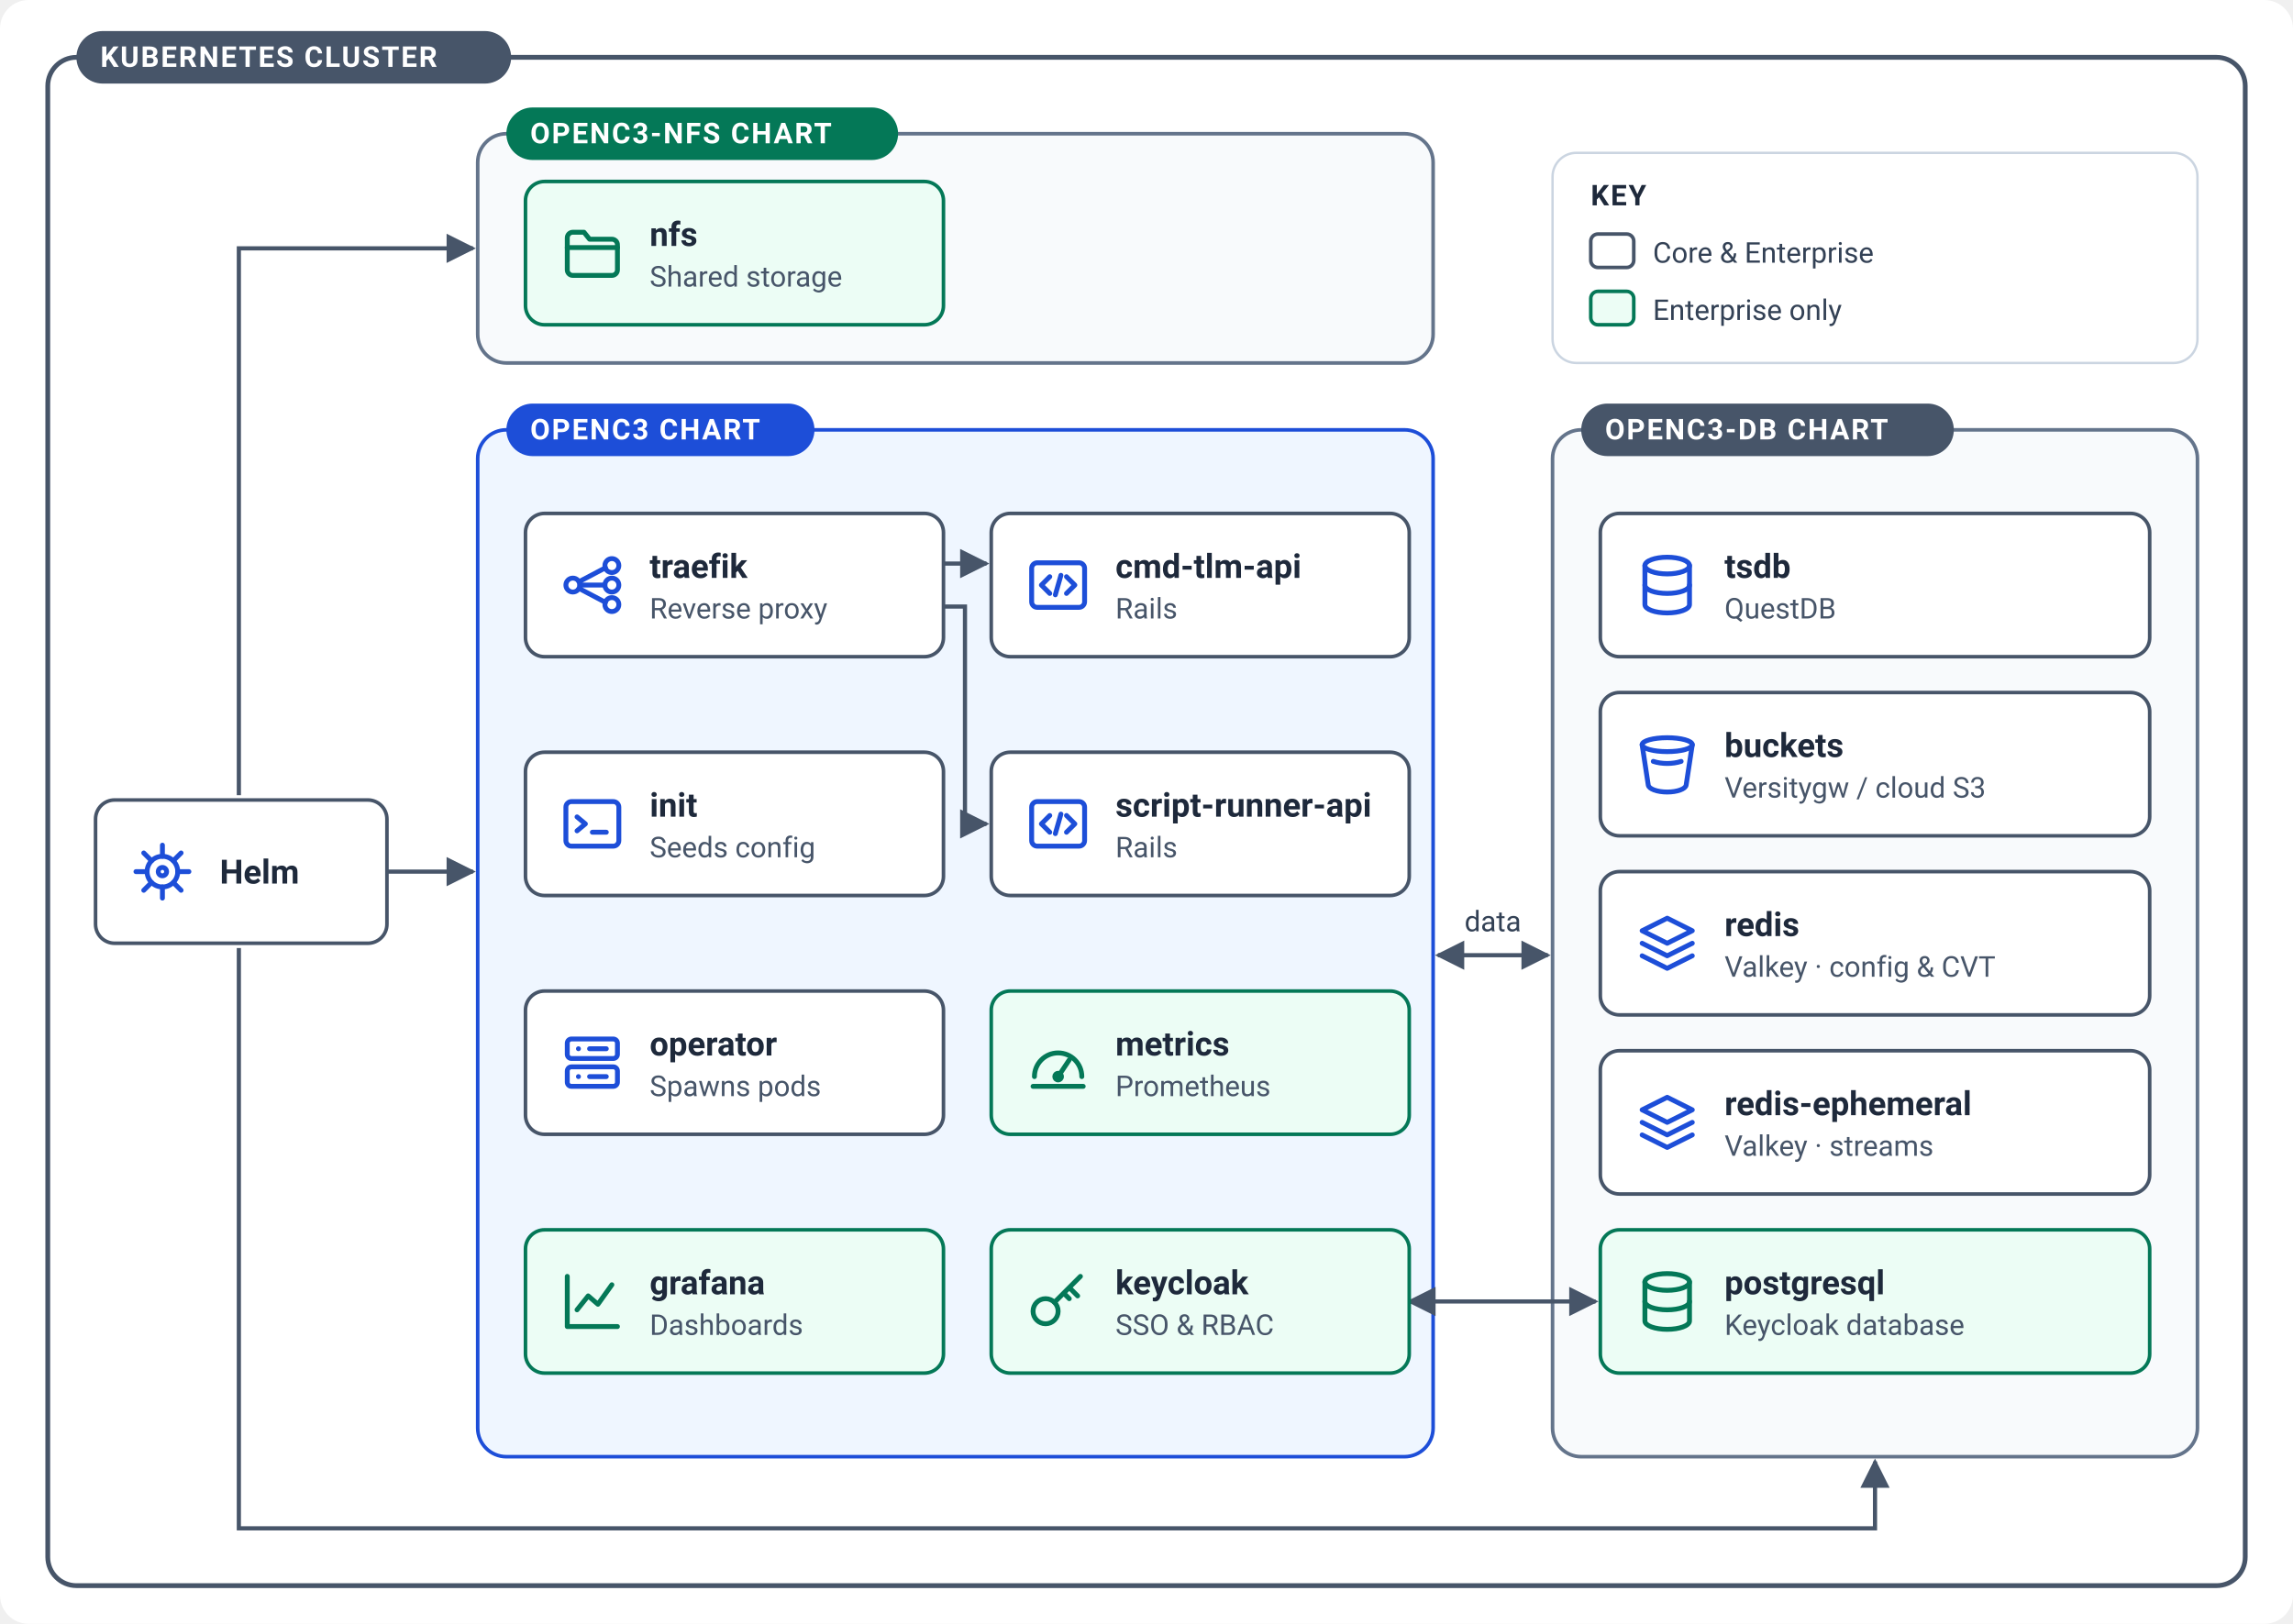
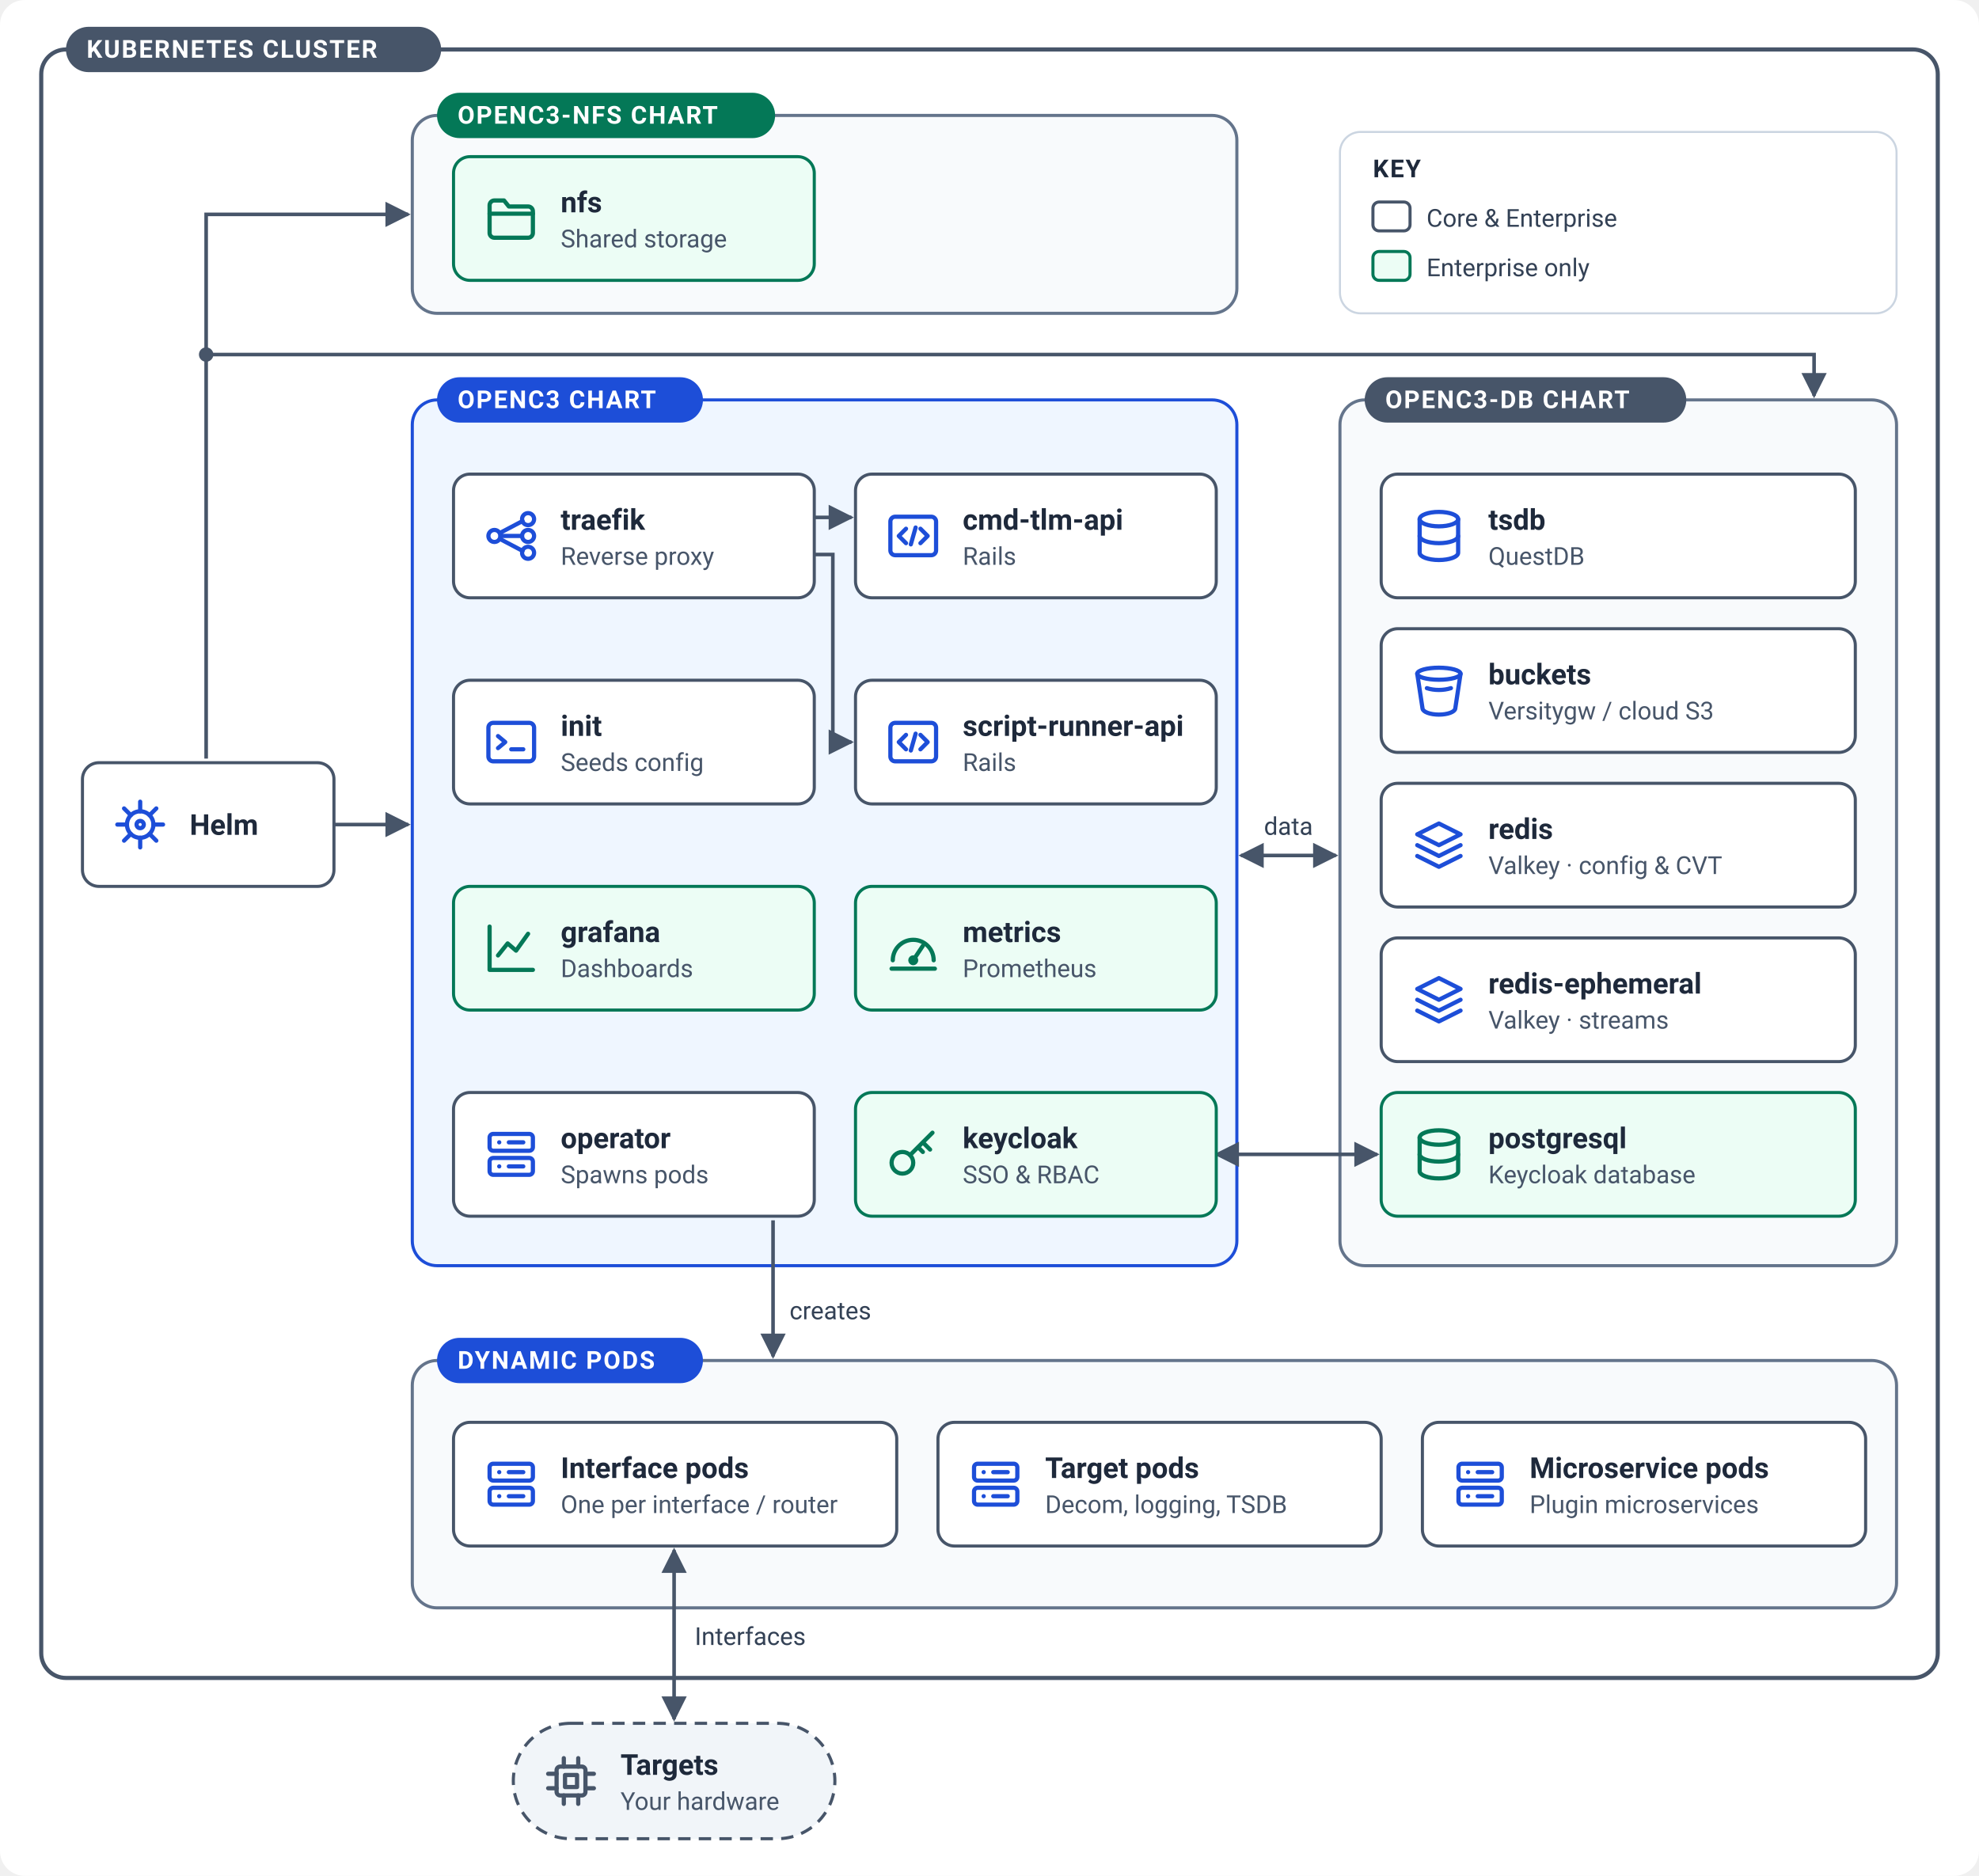
- <svg xmlns="http://www.w3.org/2000/svg" viewBox="0 0 960 680" width="960" height="680" role="img" aria-labelledby="title desc">
+ <svg xmlns="http://www.w3.org/2000/svg" viewBox="0 0 960 910" width="960" height="910" role="img" aria-labelledby="title desc">
  <defs>
    <marker id="arrow" viewBox="0 0 10 10" refX="9" refY="5" markerWidth="7" markerHeight="7" orient="auto-start-reverse">
      <path d="M0,0 L10,5 L0,10 z" fill="#475569" />
    </marker>
    <style>
      text { font-family: -apple-system, BlinkMacSystemFont, "Segoe UI", Roboto, Helvetica, Arial, sans-serif; fill: #1e293b; }
      .card { fill: #ffffff; stroke: #475569; stroke-width: 1.5; }
      .card-ent { fill: #ecfdf5; stroke: #047857; stroke-width: 1.5; }
      .actor { fill: #f1f5f9; stroke: #475569; stroke-width: 1.5; stroke-dasharray: 6 4; }
      .name { font-size: 14px; font-weight: 600; }
      .sub { font-size: 12px; fill: #475569; }
      .desc { font-size: 12px; fill: #334155; }
      .group-core { fill: #eff6ff; stroke: #1d4ed8; stroke-width: 1.5; }
      .group { fill: #f8fafc; stroke: #64748b; stroke-width: 1.5; }
      .group-k8s { fill: #ffffff; stroke: #475569; stroke-width: 2; }
      .tab { font-size: 12px; font-weight: 700; letter-spacing: 0.06em; }
      .link { fill: none; stroke: #475569; stroke-width: 1.75; }
      .uses { fill: none; stroke: #64748b; stroke-width: 1.5; stroke-dasharray: 5 4; }
      .label { font-size: 12px; fill: #334155; }
      .icon { fill: none; stroke-width: 1.75; stroke-linecap: round; stroke-linejoin: round; }
      .layer-ent { fill: #ecfdf5; stroke: #047857; stroke-width: 1.25; }
      .layer-core { fill: #eff6ff; stroke: #1d4ed8; stroke-width: 1.25; }
      .layer-oss { fill: #f5f3ff; stroke: #7c3aed; stroke-width: 1.25; }
      .layer-text { font-size: 12px; text-anchor: middle; }
    </style>
  </defs>
-   <rect width="960" height="680" rx="12" fill="#ffffff" />
-   <rect class="group-k8s" x="20" y="24" width="920" height="640" rx="12" />
+   <rect width="960" height="910" rx="12" fill="#ffffff" />
+   <rect class="group-k8s" x="20" y="24" width="920" height="790" rx="12" />
  <rect x="32" y="13" width="182" height="22" rx="11" fill="#475569" />
  <text class="tab" x="42" y="28" fill="#ffffff" style="fill:#ffffff">KUBERNETES CLUSTER</text>
  <rect class="group" x="200" y="56" width="400" height="96" rx="12" />
  <rect x="212" y="45" width="164" height="22" rx="11" fill="#047857" />
  <text class="tab" x="222" y="60" fill="#ffffff" style="fill:#ffffff">OPENC3-NFS CHART</text>
-   <rect class="group-core" x="200" y="180" width="400" height="430" rx="12" />
-   <rect x="212" y="169" width="129" height="22" rx="11" fill="#1d4ed8" />
-   <text class="tab" x="222" y="184" fill="#ffffff" style="fill:#ffffff">OPENC3 CHART</text>
-   <rect class="group" x="650" y="180" width="270" height="430" rx="12" />
-   <rect x="662" y="169" width="156" height="22" rx="11" fill="#475569" />
-   <text class="tab" x="672" y="184" fill="#ffffff" style="fill:#ffffff">OPENC3-DB CHART</text>
+   <rect class="group-core" x="200" y="194" width="400" height="420" rx="12" />
+   <rect x="212" y="183" width="129" height="22" rx="11" fill="#1d4ed8" />
+   <text class="tab" x="222" y="198" fill="#ffffff" style="fill:#ffffff">OPENC3 CHART</text>
+   <rect class="group" x="650" y="194" width="270" height="420" rx="12" />
+   <rect x="662" y="183" width="156" height="22" rx="11" fill="#475569" />
+   <text class="tab" x="672" y="198" fill="#ffffff" style="fill:#ffffff">OPENC3-DB CHART</text>
+   <rect class="group" x="200" y="660" width="720" height="120" rx="12" />
+   <rect x="212" y="649" width="129" height="22" rx="11" fill="#1d4ed8" />
+   <text class="tab" x="222" y="664" fill="#ffffff" style="fill:#ffffff">DYNAMIC PODS</text>
  <rect x="650" y="64" width="270" height="88" rx="10" fill="#ffffff" stroke="#cbd5e1" />
  <text class="tab" x="666" y="86">KEY</text>
  <rect x="666" y="98" width="18" height="14" rx="3" class="card" />
  <text class="desc" x="692" y="110">Core &amp; Enterprise</text>
  <rect x="666" y="122" width="18" height="14" rx="3" class="card-ent" />
  <text class="desc" x="692" y="134">Enterprise only</text>
-   <path class="link" d="M100,333 L100,104 L198,104" marker-end="url(#arrow)" />
-   <path class="link" d="M162,365 L198,365" marker-end="url(#arrow)" />
-   <path class="link" d="M100,397 L100,640 L785,640 L785,612" marker-end="url(#arrow)" />
-   <path class="link" d="M395,236 L413,236" marker-end="url(#arrow)" />
-   <path class="link" d="M395,254 L404,254 L404,345 L413,345" marker-end="url(#arrow)" />
-   <path class="link" d="M602,400 L648,400" marker-start="url(#arrow)" marker-end="url(#arrow)" />
-   <text class="label" x="625" y="390" text-anchor="middle">data</text>
-   <path class="link" d="M590,545 L668,545" marker-start="url(#arrow)" marker-end="url(#arrow)" />
-   <rect class="card" x="40" y="335" width="122" height="60" rx="8" />
-   <g class="icon" stroke="#1d4ed8" transform="translate(54,351.0) scale(1.1667)">
+   <path class="link" d="M100,368 L100,104 L198,104" marker-end="url(#arrow)" />
+   <path class="link" d="M100,172 L880,172 L880,192" marker-end="url(#arrow)" />
+   <circle cx="100" cy="172" r="3.5" fill="#475569" />
+   <path class="link" d="M162,400 L198,400" marker-end="url(#arrow)" />
+   <path class="link" d="M395,251 L413,251" marker-end="url(#arrow)" />
+   <path class="link" d="M395,269 L404,269 L404,360 L413,360" marker-end="url(#arrow)" />
+   <path class="link" d="M602,415 L648,415" marker-start="url(#arrow)" marker-end="url(#arrow)" />
+   <text class="label" x="625" y="405" text-anchor="middle">data</text>
+   <path class="link" d="M590,560 L668,560" marker-start="url(#arrow)" marker-end="url(#arrow)" />
+   <path class="link" d="M375,592 L375,658" marker-end="url(#arrow)" />
+   <text class="label" x="383" y="640" text-anchor="start">creates</text>
+   <path class="link" d="M327,752 L327,834" marker-start="url(#arrow)" marker-end="url(#arrow)" />
+   <text class="label" x="337" y="798" text-anchor="start">Interfaces</text>
+   <rect class="card" x="40" y="370" width="122" height="60" rx="8" />
+   <g class="icon" stroke="#1d4ed8" transform="translate(54,386.0) scale(1.1667)">
    <circle cx="12" cy="12" r="5.5" />
    <circle cx="12" cy="12" r="1.5" />
    <path d="M12 2.5v4M12 17.5v4M2.5 12h4M17.5 12h4M5.3 5.3l2.8 2.8M15.9 15.9l2.8 2.8M5.3 18.7l2.8-2.8M15.9 8.1l2.8-2.8" />
  </g>
-   <text class="name" x="92" y="370.0">Helm</text>
+   <text class="name" x="92" y="405.0">Helm</text>
  <rect class="card-ent" x="220" y="76" width="175" height="60" rx="8" />
  <g class="icon" stroke="#047857" transform="translate(234,92.0) scale(1.1667)">
    <path d="M3 6.5a2 2 0 0 1 2-2h4l2 2.5h8a2 2 0 0 1 2 2V18a2 2 0 0 1-2 2H5a2 2 0 0 1-2-2z" />
    <path d="M3 10h18" />
  </g>
  <text class="name" x="272" y="103.0">nfs</text>
  <text class="sub" x="272" y="120.0">Shared storage</text>
-   <rect class="card" x="220" y="215" width="175" height="60" rx="8" />
-   <g class="icon" stroke="#1d4ed8" transform="translate(234,231.0) scale(1.1667)">
+   <rect class="card" x="220" y="230" width="175" height="60" rx="8" />
+   <g class="icon" stroke="#1d4ed8" transform="translate(234,246.0) scale(1.1667)">
    <circle cx="5" cy="12" r="2.5" />
    <circle cx="19" cy="5" r="2.5" />
    <circle cx="19" cy="12" r="2.5" />
    <circle cx="19" cy="19" r="2.5" />
    <path d="M7.5 12h9M7.2 10.8l9.5-5M7.2 13.2l9.5 5" />
  </g>
-   <text class="name" x="272" y="242.0">traefik</text>
-   <text class="sub" x="272" y="259.0">Reverse proxy</text>
-   <rect class="card" x="220" y="315" width="175" height="60" rx="8" />
-   <g class="icon" stroke="#1d4ed8" transform="translate(234,331.0) scale(1.1667)">
+   <text class="name" x="272" y="257.0">traefik</text>
+   <text class="sub" x="272" y="274.0">Reverse proxy</text>
+   <rect class="card" x="220" y="330" width="175" height="60" rx="8" />
+   <g class="icon" stroke="#1d4ed8" transform="translate(234,346.0) scale(1.1667)">
    <rect x="2.5" y="4" width="19" height="16" rx="2" />
    <path d="M6.5 9.5l3 2.5-3 2.5" />
    <path d="M12 15h5" />
  </g>
-   <text class="name" x="272" y="342.0">init</text>
-   <text class="sub" x="272" y="359.0">Seeds config</text>
-   <rect class="card" x="220" y="415" width="175" height="60" rx="8" />
-   <g class="icon" stroke="#1d4ed8" transform="translate(234,431.0) scale(1.1667)">
-     <rect x="3" y="3.5" width="18" height="7" rx="1.5" />
-     <rect x="3" y="13.5" width="18" height="7" rx="1.5" />
-     <path d="M7 7h.01M7 17h.01" />
-     <path d="M11 7h6M11 17h6" />
-   </g>
-   <text class="name" x="272" y="442.0">operator</text>
-   <text class="sub" x="272" y="459.0">Spawns pods</text>
-   <rect class="card-ent" x="220" y="515" width="175" height="60" rx="8" />
-   <g class="icon" stroke="#047857" transform="translate(234,531.0) scale(1.1667)">
+   <text class="name" x="272" y="357.0">init</text>
+   <text class="sub" x="272" y="374.0">Seeds config</text>
+   <rect class="card-ent" x="220" y="430" width="175" height="60" rx="8" />
+   <g class="icon" stroke="#047857" transform="translate(234,446.0) scale(1.1667)">
    <path d="M3 3v18h18" />
    <path d="M6.5 15l4-5 3.5 3 5-7" />
  </g>
-   <text class="name" x="272" y="542.0">grafana</text>
-   <text class="sub" x="272" y="559.0">Dashboards</text>
-   <rect class="card" x="415" y="215" width="175" height="60" rx="8" />
-   <g class="icon" stroke="#1d4ed8" transform="translate(429,231.0) scale(1.1667)">
+   <text class="name" x="272" y="457.0">grafana</text>
+   <text class="sub" x="272" y="474.0">Dashboards</text>
+   <rect class="card" x="220" y="530" width="175" height="60" rx="8" />
+   <g class="icon" stroke="#1d4ed8" transform="translate(234,546.0) scale(1.1667)">
+     <rect x="3" y="3.5" width="18" height="7" rx="1.5" />
+     <rect x="3" y="13.5" width="18" height="7" rx="1.5" />
+     <path d="M7 7h.01M7 17h.01" />
+     <path d="M11 7h6M11 17h6" />
+   </g>
+   <text class="name" x="272" y="557.0">operator</text>
+   <text class="sub" x="272" y="574.0">Spawns pods</text>
+   <rect class="card" x="415" y="230" width="175" height="60" rx="8" />
+   <g class="icon" stroke="#1d4ed8" transform="translate(429,246.0) scale(1.1667)">
    <rect x="2.5" y="4" width="19" height="16" rx="2" />
    <path d="M9 9l-3 3 3 3M15 9l3 3-3 3M13 8.5l-2 7" />
  </g>
-   <text class="name" x="467" y="242.0">cmd-tlm-api</text>
-   <text class="sub" x="467" y="259.0">Rails</text>
-   <rect class="card" x="415" y="315" width="175" height="60" rx="8" />
-   <g class="icon" stroke="#1d4ed8" transform="translate(429,331.0) scale(1.1667)">
+   <text class="name" x="467" y="257.0">cmd-tlm-api</text>
+   <text class="sub" x="467" y="274.0">Rails</text>
+   <rect class="card" x="415" y="330" width="175" height="60" rx="8" />
+   <g class="icon" stroke="#1d4ed8" transform="translate(429,346.0) scale(1.1667)">
    <rect x="2.5" y="4" width="19" height="16" rx="2" />
    <path d="M9 9l-3 3 3 3M15 9l3 3-3 3M13 8.5l-2 7" />
  </g>
-   <text class="name" x="467" y="342.0">script-runner-api</text>
-   <text class="sub" x="467" y="359.0">Rails</text>
-   <rect class="card-ent" x="415" y="415" width="175" height="60" rx="8" />
-   <g class="icon" stroke="#047857" transform="translate(429,431.0) scale(1.1667)">
+   <text class="name" x="467" y="357.0">script-runner-api</text>
+   <text class="sub" x="467" y="374.0">Rails</text>
+   <rect class="card-ent" x="415" y="430" width="175" height="60" rx="8" />
+   <g class="icon" stroke="#047857" transform="translate(429,446.0) scale(1.1667)">
    <path d="M3.5 17a8.5 8.5 0 1 1 17 0" />
    <path d="M12 17l4-6" />
    <circle cx="12" cy="17" r="1.2" />
    <path d="M3 20.5h18" />
  </g>
-   <text class="name" x="467" y="442.0">metrics</text>
-   <text class="sub" x="467" y="459.0">Prometheus</text>
-   <rect class="card-ent" x="415" y="515" width="175" height="60" rx="8" />
-   <g class="icon" stroke="#047857" transform="translate(429,531.0) scale(1.1667)">
+   <text class="name" x="467" y="457.0">metrics</text>
+   <text class="sub" x="467" y="474.0">Prometheus</text>
+   <rect class="card-ent" x="415" y="530" width="175" height="60" rx="8" />
+   <g class="icon" stroke="#047857" transform="translate(429,546.0) scale(1.1667)">
    <circle cx="7.5" cy="15.5" r="4.5" />
    <path d="M10.7 12.3L20 3M16 7l3 3M14 9l2 2" />
  </g>
-   <text class="name" x="467" y="542.0">keycloak</text>
-   <text class="sub" x="467" y="559.0">SSO &amp; RBAC</text>
-   <rect class="card" x="670" y="215" width="230" height="60" rx="8" />
-   <g class="icon" stroke="#1d4ed8" transform="translate(684,231.0) scale(1.1667)">
+   <text class="name" x="467" y="557.0">keycloak</text>
+   <text class="sub" x="467" y="574.0">SSO &amp; RBAC</text>
+   <rect class="card" x="670" y="230" width="230" height="60" rx="8" />
+   <g class="icon" stroke="#1d4ed8" transform="translate(684,246.0) scale(1.1667)">
    <ellipse cx="12" cy="5" rx="8" ry="3" />
    <path d="M4 5v14c0 1.7 3.6 3 8 3s8-1.3 8-3V5" />
    <path d="M4 12c0 1.7 3.6 3 8 3s8-1.3 8-3" />
  </g>
-   <text class="name" x="722" y="242.0">tsdb</text>
-   <text class="sub" x="722" y="259.0">QuestDB</text>
-   <rect class="card" x="670" y="290" width="230" height="60" rx="8" />
-   <g class="icon" stroke="#1d4ed8" transform="translate(684,306.0) scale(1.1667)">
+   <text class="name" x="722" y="257.0">tsdb</text>
+   <text class="sub" x="722" y="274.0">QuestDB</text>
+   <rect class="card" x="670" y="305" width="230" height="60" rx="8" />
+   <g class="icon" stroke="#1d4ed8" transform="translate(684,321.0) scale(1.1667)">
    <ellipse cx="12" cy="5" rx="9" ry="2.5" />
    <path d="M3 5l2.2 14.5c.2 1.4 3.2 2.5 6.8 2.5s6.6-1.1 6.8-2.5L21 5" />
    <path d="M7 11c3 1 7 1 10 0" />
  </g>
-   <text class="name" x="722" y="317.0">buckets</text>
-   <text class="sub" x="722" y="334.0">Versitygw / cloud S3</text>
-   <rect class="card" x="670" y="365" width="230" height="60" rx="8" />
-   <g class="icon" stroke="#1d4ed8" transform="translate(684,381.0) scale(1.1667)">
+   <text class="name" x="722" y="332.0">buckets</text>
+   <text class="sub" x="722" y="349.0">Versitygw / cloud S3</text>
+   <rect class="card" x="670" y="380" width="230" height="60" rx="8" />
+   <g class="icon" stroke="#1d4ed8" transform="translate(684,396.0) scale(1.1667)">
    <path d="M12 3l9 4.5-9 4.5-9-4.5z" />
    <path d="M3 12l9 4.5 9-4.5" />
    <path d="M3 16.5l9 4.5 9-4.5" />
  </g>
-   <text class="name" x="722" y="392.0">redis</text>
-   <text class="sub" x="722" y="409.0">Valkey · config &amp; CVT</text>
-   <rect class="card" x="670" y="440" width="230" height="60" rx="8" />
-   <g class="icon" stroke="#1d4ed8" transform="translate(684,456.0) scale(1.1667)">
+   <text class="name" x="722" y="407.0">redis</text>
+   <text class="sub" x="722" y="424.0">Valkey · config &amp; CVT</text>
+   <rect class="card" x="670" y="455" width="230" height="60" rx="8" />
+   <g class="icon" stroke="#1d4ed8" transform="translate(684,471.0) scale(1.1667)">
    <path d="M12 3l9 4.5-9 4.5-9-4.5z" />
    <path d="M3 12l9 4.5 9-4.5" />
    <path d="M3 16.5l9 4.5 9-4.5" />
  </g>
-   <text class="name" x="722" y="467.0">redis-ephemeral</text>
-   <text class="sub" x="722" y="484.0">Valkey · streams</text>
-   <rect class="card-ent" x="670" y="515" width="230" height="60" rx="8" />
-   <g class="icon" stroke="#047857" transform="translate(684,531.0) scale(1.1667)">
+   <text class="name" x="722" y="482.0">redis-ephemeral</text>
+   <text class="sub" x="722" y="499.0">Valkey · streams</text>
+   <rect class="card-ent" x="670" y="530" width="230" height="60" rx="8" />
+   <g class="icon" stroke="#047857" transform="translate(684,546.0) scale(1.1667)">
    <ellipse cx="12" cy="5" rx="8" ry="3" />
    <path d="M4 5v14c0 1.7 3.6 3 8 3s8-1.3 8-3V5" />
    <path d="M4 12c0 1.7 3.6 3 8 3s8-1.3 8-3" />
  </g>
-   <text class="name" x="722" y="542.0">postgresql</text>
-   <text class="sub" x="722" y="559.0">Keycloak database</text>
+   <text class="name" x="722" y="557.0">postgresql</text>
+   <text class="sub" x="722" y="574.0">Keycloak database</text>
+   <rect class="card" x="220" y="690" width="215" height="60" rx="8" />
+   <g class="icon" stroke="#1d4ed8" transform="translate(234,706.0) scale(1.1667)">
+     <rect x="3" y="3.5" width="18" height="7" rx="1.5" />
+     <rect x="3" y="13.5" width="18" height="7" rx="1.5" />
+     <path d="M7 7h.01M7 17h.01" />
+     <path d="M11 7h6M11 17h6" />
+   </g>
+   <text class="name" x="272" y="717.0">Interface pods</text>
+   <text class="sub" x="272" y="734.0">One per interface / router</text>
+   <rect class="card" x="455" y="690" width="215" height="60" rx="8" />
+   <g class="icon" stroke="#1d4ed8" transform="translate(469,706.0) scale(1.1667)">
+     <rect x="3" y="3.5" width="18" height="7" rx="1.5" />
+     <rect x="3" y="13.5" width="18" height="7" rx="1.5" />
+     <path d="M7 7h.01M7 17h.01" />
+     <path d="M11 7h6M11 17h6" />
+   </g>
+   <text class="name" x="507" y="717.0">Target pods</text>
+   <text class="sub" x="507" y="734.0">Decom, logging, TSDB</text>
+   <rect class="card" x="690" y="690" width="215" height="60" rx="8" />
+   <g class="icon" stroke="#1d4ed8" transform="translate(704,706.0) scale(1.1667)">
+     <rect x="3" y="3.5" width="18" height="7" rx="1.5" />
+     <rect x="3" y="13.5" width="18" height="7" rx="1.5" />
+     <path d="M7 7h.01M7 17h.01" />
+     <path d="M11 7h6M11 17h6" />
+   </g>
+   <text class="name" x="742" y="717.0">Microservice pods</text>
+   <text class="sub" x="742" y="734.0">Plugin microservices</text>
+   <rect class="actor" x="249" y="836" width="156" height="56" rx="28.0" />
+   <g class="icon" stroke="#475569" transform="translate(263,850.0) scale(1.1667)">
+     <rect x="6" y="6" width="12" height="12" rx="1.5" />
+     <rect x="9.5" y="9.5" width="5" height="5" />
+     <path d="M9 2.5V6M15 2.5V6M9 18v3.5M15 18v3.5M2.5 9H6M2.5 15H6M18 9h3.5M18 15h3.5" />
+   </g>
+   <text class="name" x="301" y="861.0">Targets</text>
+   <text class="sub" x="301" y="878.0">Your hardware</text>
</svg>
